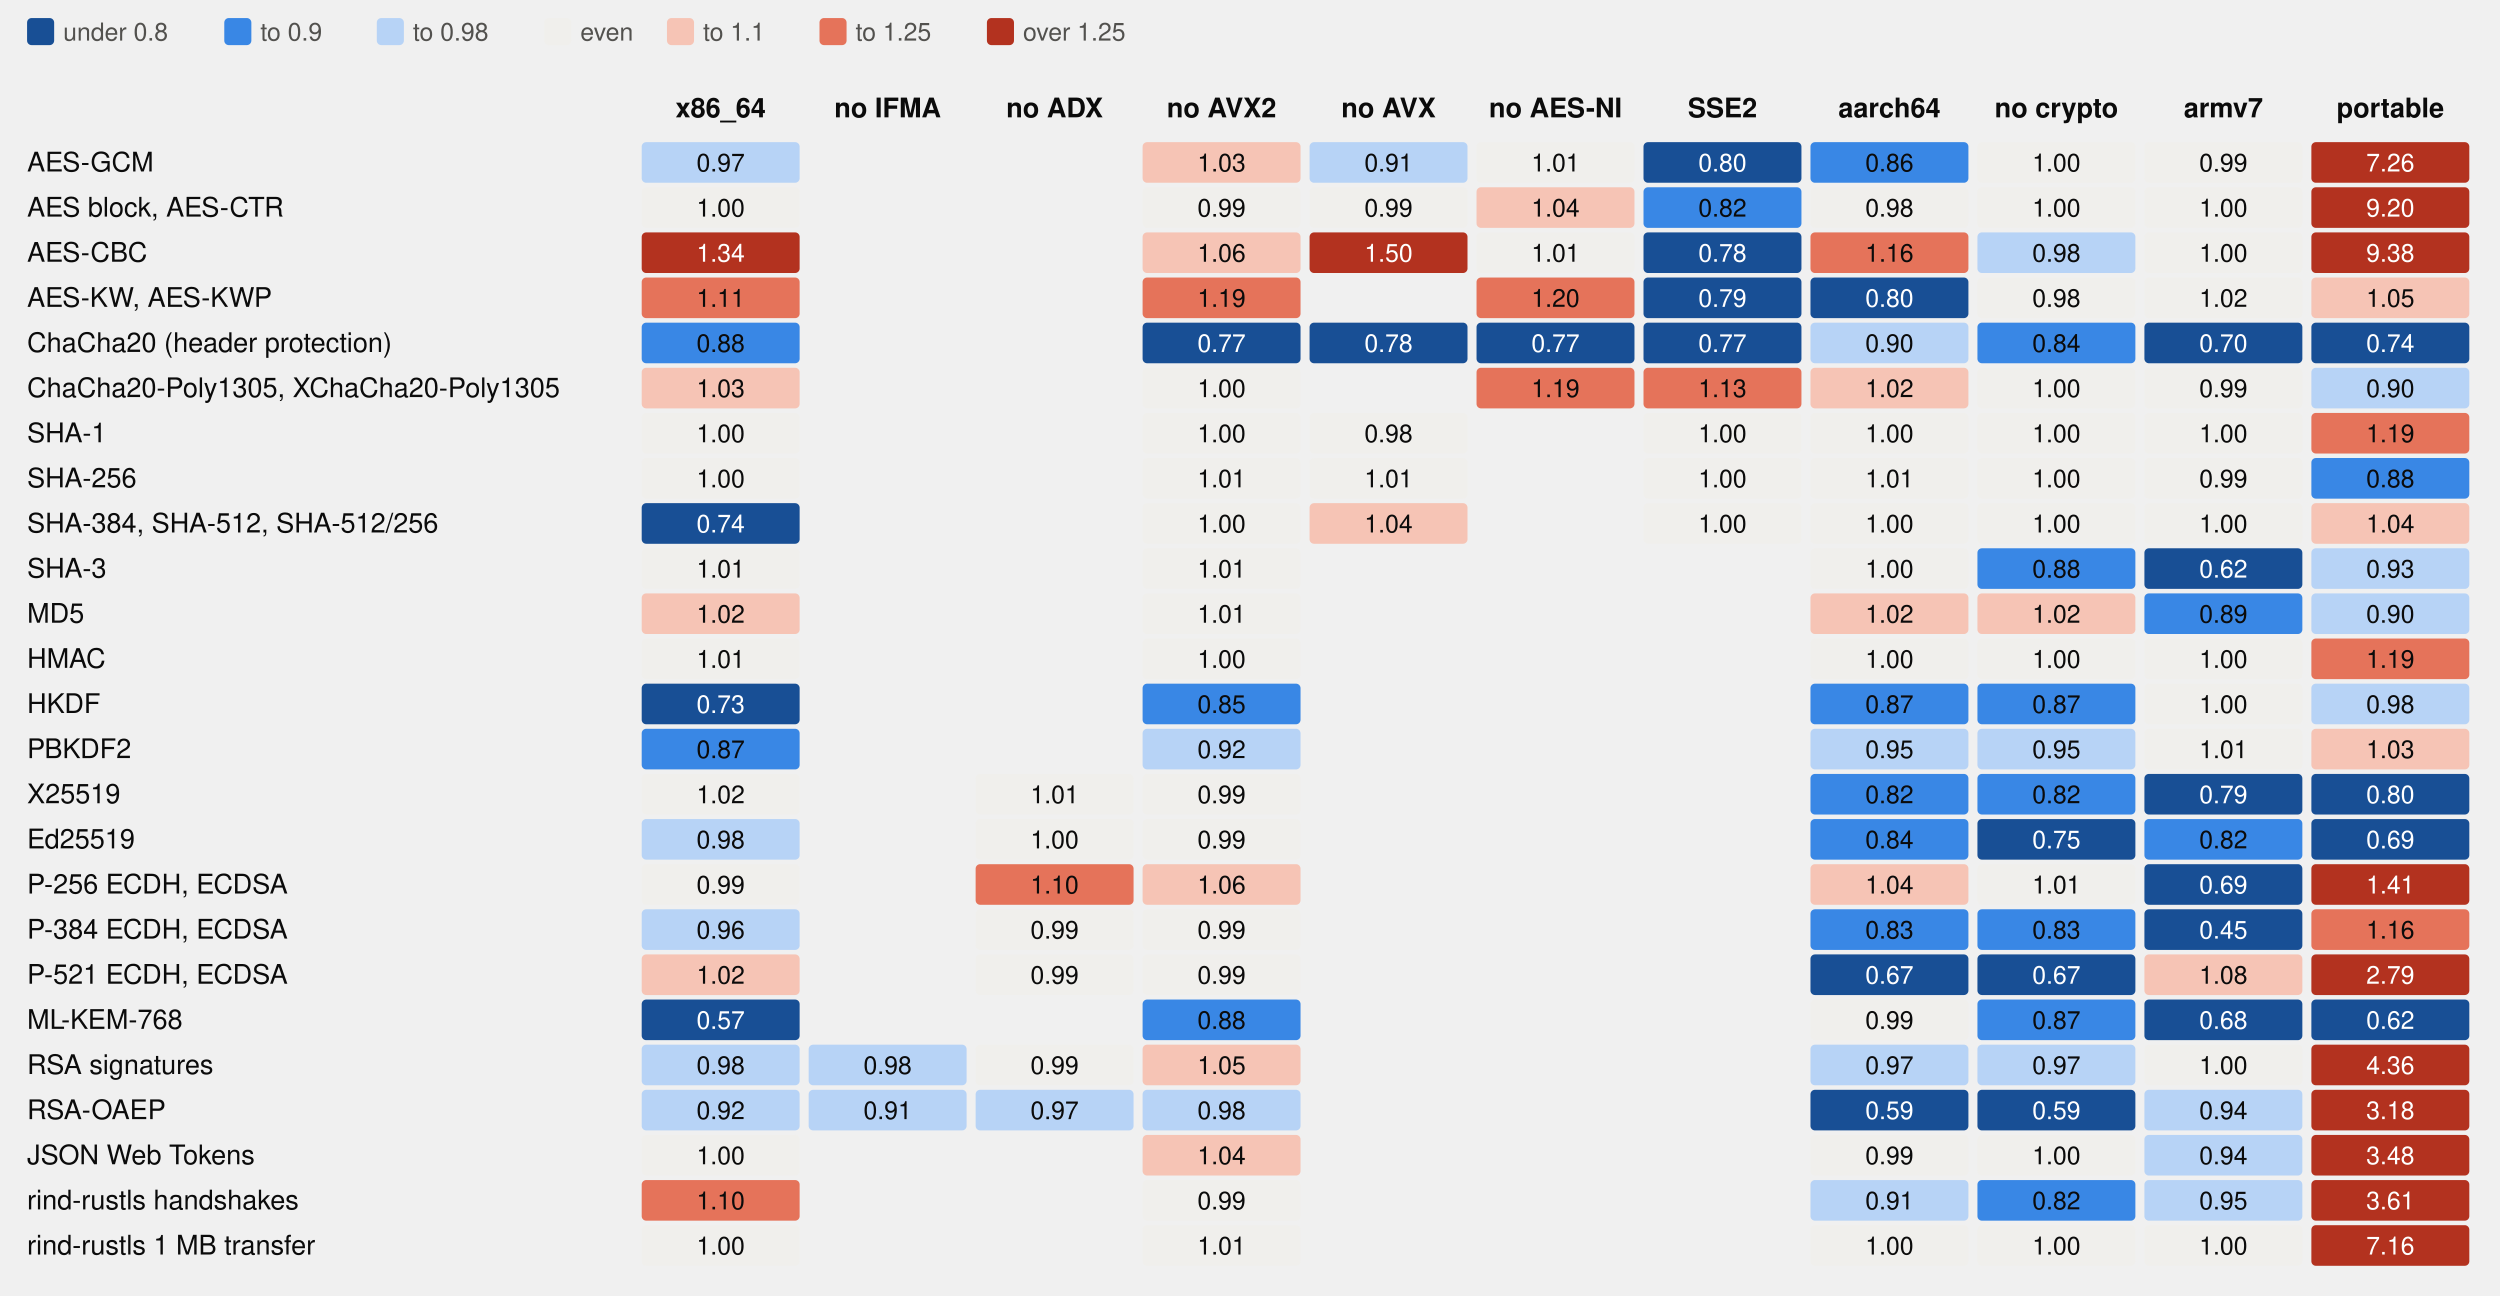
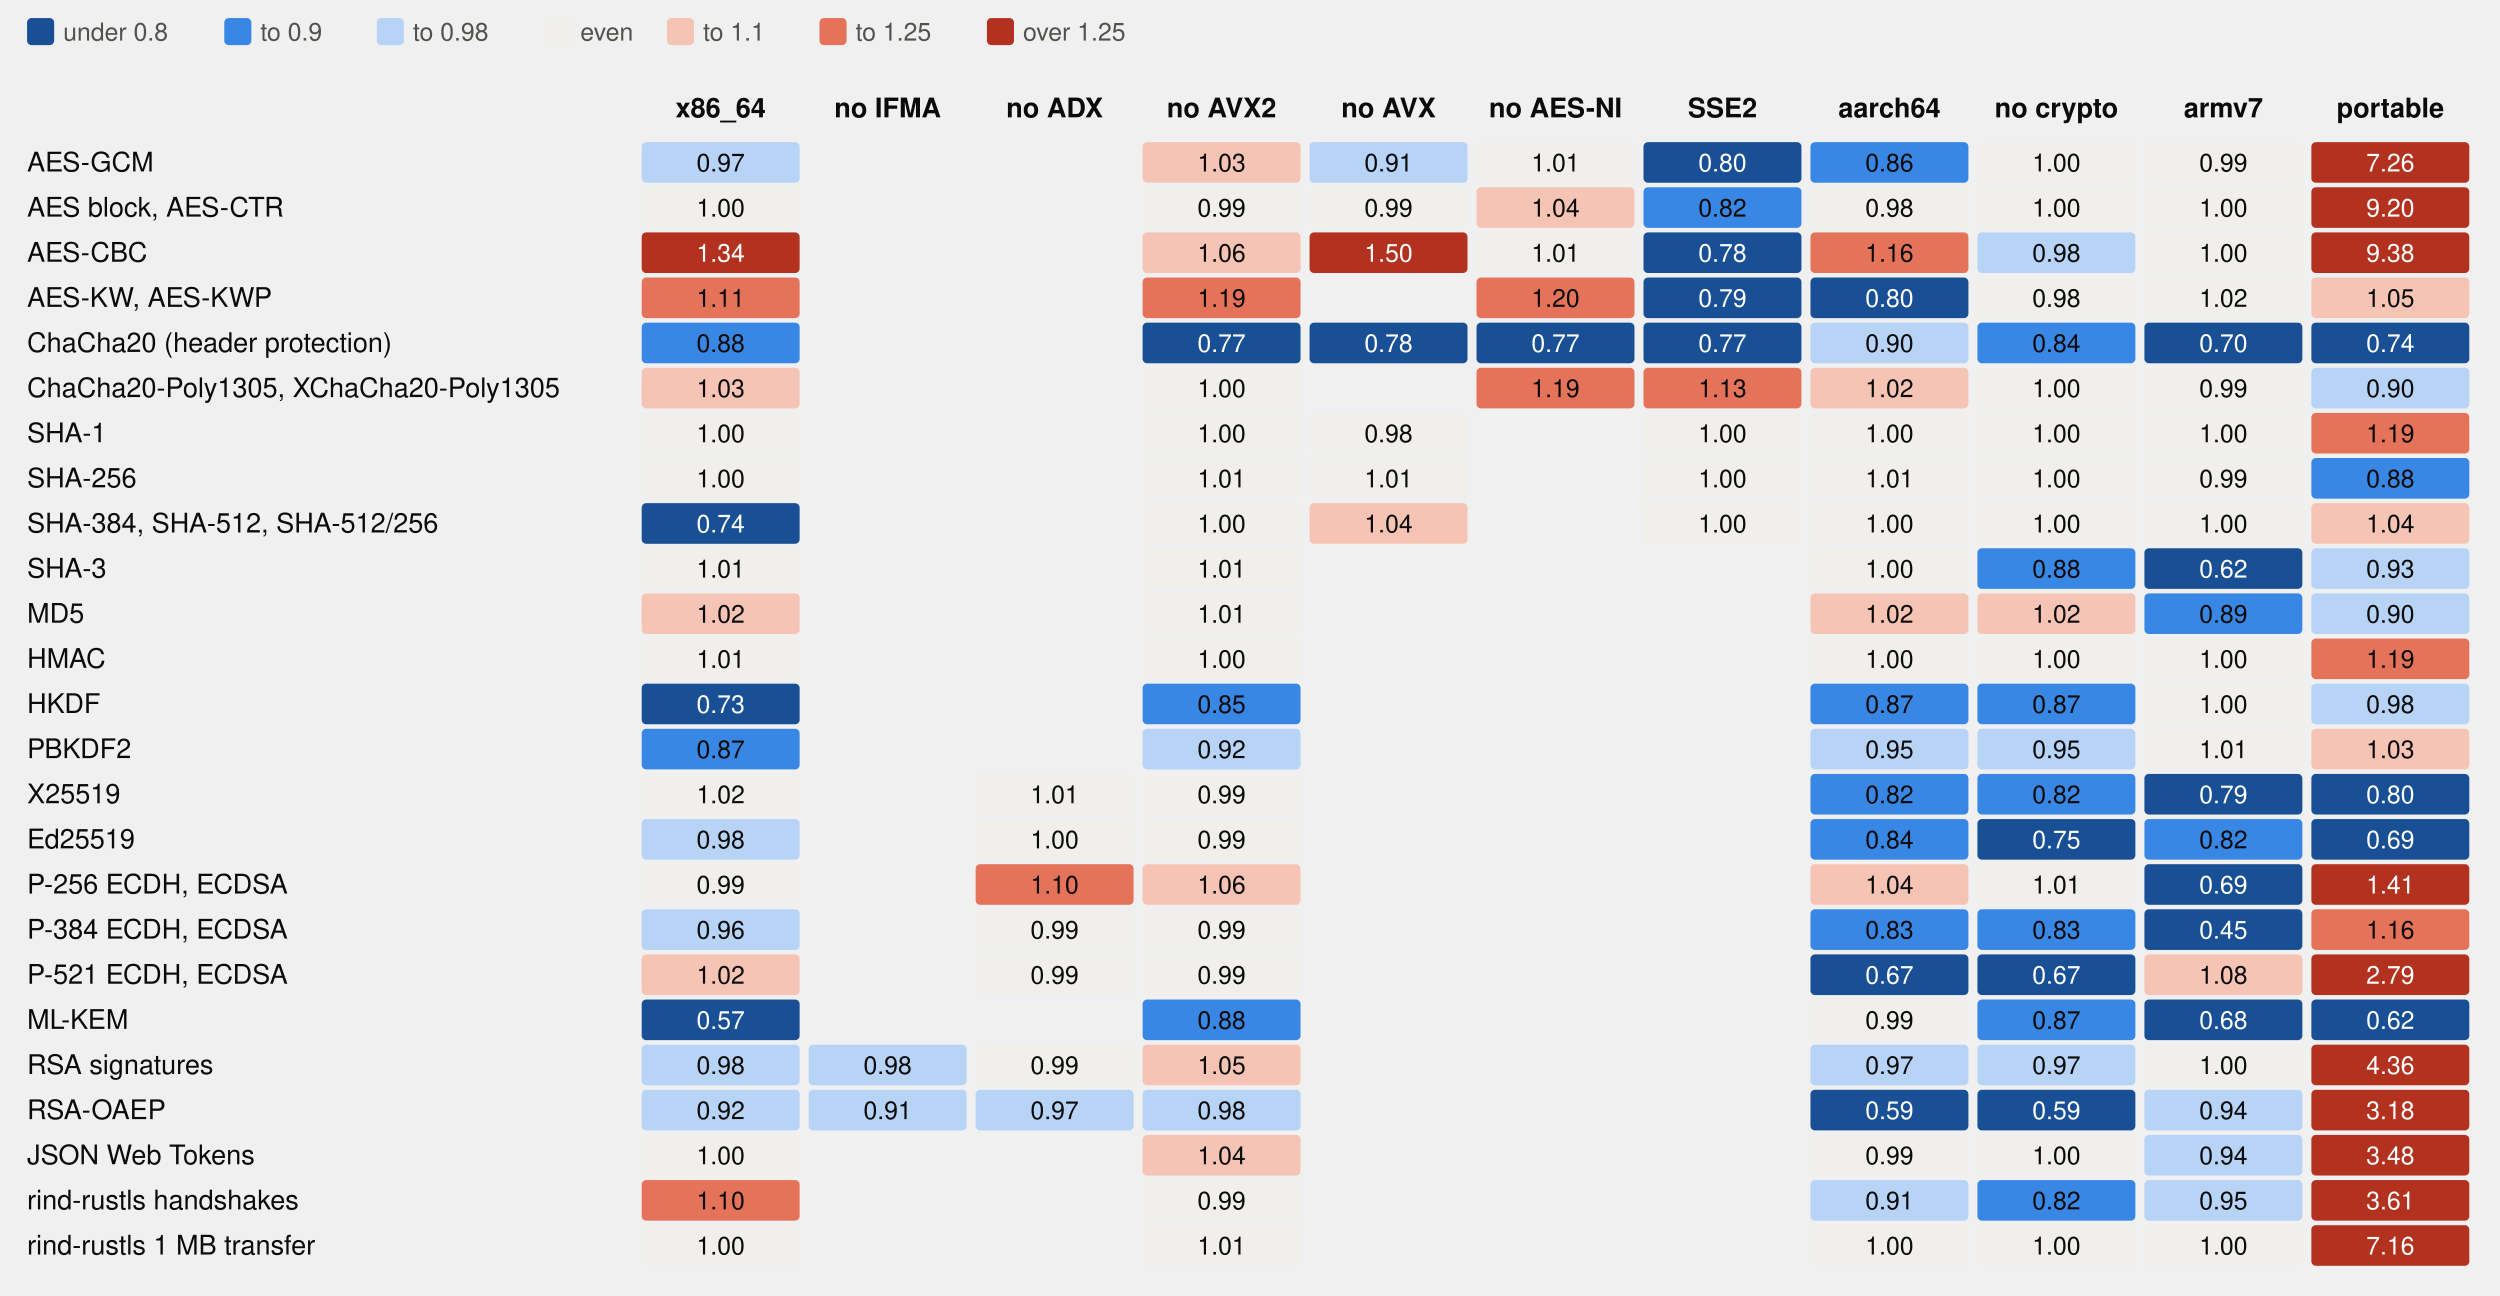
<svg xmlns="http://www.w3.org/2000/svg" width="1108" height="574" viewBox="0 0 1108 574" font-family="-apple-system, BlinkMacSystemFont, 'Segoe UI', Helvetica, Arial, sans-serif" role="img">
  <rect x="12.0" y="8.0" width="12.0" height="12.0" rx="2" fill="#184f95" />
  <text x="28.0" y="18.0" font-size="11" text-anchor="start" font-weight="normal" fill="#52514e">under 0.8</text>
  <rect x="99.4" y="8.0" width="12.0" height="12.0" rx="2" fill="#3987e5" />
  <text x="115.4" y="18.0" font-size="11" text-anchor="start" font-weight="normal" fill="#52514e">to 0.9</text>
  <rect x="167.0" y="8.0" width="12.0" height="12.0" rx="2" fill="#b7d3f6" />
  <text x="183.0" y="18.0" font-size="11" text-anchor="start" font-weight="normal" fill="#52514e">to 0.98</text>
  <rect x="241.2" y="8.0" width="12.0" height="12.0" rx="2" fill="#f0efec" />
  <text x="257.2" y="18.0" font-size="11" text-anchor="start" font-weight="normal" fill="#52514e">even</text>
  <rect x="295.6" y="8.0" width="12.0" height="12.0" rx="2" fill="#f6c4b5" />
  <text x="311.6" y="18.0" font-size="11" text-anchor="start" font-weight="normal" fill="#52514e">to 1.1</text>
  <rect x="363.2" y="8.0" width="12.0" height="12.0" rx="2" fill="#e5735a" />
  <text x="379.2" y="18.0" font-size="11" text-anchor="start" font-weight="normal" fill="#52514e">to 1.25</text>
  <rect x="437.4" y="8.0" width="12.0" height="12.0" rx="2" fill="#b3321f" />
  <text x="453.4" y="18.0" font-size="11" text-anchor="start" font-weight="normal" fill="#52514e">over 1.25</text>
  <text x="319.4" y="52.0" font-size="12" text-anchor="middle" font-weight="bold" fill="#0b0b0b">x86_64</text>
  <text x="393.4" y="52.0" font-size="12" text-anchor="middle" font-weight="bold" fill="#0b0b0b">no IFMA</text>
  <text x="467.4" y="52.0" font-size="12" text-anchor="middle" font-weight="bold" fill="#0b0b0b">no ADX</text>
  <text x="541.4" y="52.0" font-size="12" text-anchor="middle" font-weight="bold" fill="#0b0b0b">no AVX2</text>
  <text x="615.4" y="52.0" font-size="12" text-anchor="middle" font-weight="bold" fill="#0b0b0b">no AVX</text>
  <text x="689.4" y="52.0" font-size="12" text-anchor="middle" font-weight="bold" fill="#0b0b0b">no AES-NI</text>
  <text x="763.4" y="52.0" font-size="12" text-anchor="middle" font-weight="bold" fill="#0b0b0b">SSE2</text>
  <text x="837.4" y="52.0" font-size="12" text-anchor="middle" font-weight="bold" fill="#0b0b0b">aarch64</text>
  <text x="911.4" y="52.0" font-size="12" text-anchor="middle" font-weight="bold" fill="#0b0b0b">no crypto</text>
  <text x="985.4" y="52.0" font-size="12" text-anchor="middle" font-weight="bold" fill="#0b0b0b">armv7</text>
  <text x="1059.4" y="52.0" font-size="12" text-anchor="middle" font-weight="bold" fill="#0b0b0b">portable</text>
  <text x="12.0" y="76.0" font-size="12" text-anchor="start" font-weight="normal" fill="#0b0b0b">AES-GCM</text>
  <rect x="284.4" y="63.0" width="70.0" height="18.0" rx="2" fill="#b7d3f6" />
  <text x="319.4" y="76.0" font-size="11" text-anchor="middle" font-weight="normal" fill="#0b0b0b">0.97</text>
  <rect x="506.4" y="63.0" width="70.0" height="18.0" rx="2" fill="#f6c4b5" />
  <text x="541.4" y="76.0" font-size="11" text-anchor="middle" font-weight="normal" fill="#0b0b0b">1.03</text>
  <rect x="580.4" y="63.0" width="70.0" height="18.0" rx="2" fill="#b7d3f6" />
  <text x="615.4" y="76.0" font-size="11" text-anchor="middle" font-weight="normal" fill="#0b0b0b">0.91</text>
  <rect x="654.4" y="63.0" width="70.0" height="18.0" rx="2" fill="#f0efec" />
  <text x="689.4" y="76.0" font-size="11" text-anchor="middle" font-weight="normal" fill="#0b0b0b">1.01</text>
  <rect x="728.4" y="63.0" width="70.0" height="18.0" rx="2" fill="#184f95" />
  <text x="763.4" y="76.0" font-size="11" text-anchor="middle" font-weight="normal" fill="#ffffff">0.80</text>
  <rect x="802.4" y="63.0" width="70.0" height="18.0" rx="2" fill="#3987e5" />
  <text x="837.4" y="76.0" font-size="11" text-anchor="middle" font-weight="normal" fill="#0b0b0b">0.86</text>
  <rect x="876.4" y="63.0" width="70.0" height="18.0" rx="2" fill="#f0efec" />
  <text x="911.4" y="76.0" font-size="11" text-anchor="middle" font-weight="normal" fill="#0b0b0b">1.00</text>
  <rect x="950.4" y="63.0" width="70.0" height="18.0" rx="2" fill="#f0efec" />
  <text x="985.4" y="76.0" font-size="11" text-anchor="middle" font-weight="normal" fill="#0b0b0b">0.99</text>
  <rect x="1024.4" y="63.0" width="70.0" height="18.0" rx="2" fill="#b3321f" />
  <text x="1059.4" y="76.0" font-size="11" text-anchor="middle" font-weight="normal" fill="#ffffff">7.26</text>
  <text x="12.0" y="96.0" font-size="12" text-anchor="start" font-weight="normal" fill="#0b0b0b">AES block, AES-CTR</text>
  <rect x="284.4" y="83.0" width="70.0" height="18.0" rx="2" fill="#f0efec" />
  <text x="319.4" y="96.0" font-size="11" text-anchor="middle" font-weight="normal" fill="#0b0b0b">1.00</text>
  <rect x="506.4" y="83.0" width="70.0" height="18.0" rx="2" fill="#f0efec" />
  <text x="541.4" y="96.0" font-size="11" text-anchor="middle" font-weight="normal" fill="#0b0b0b">0.99</text>
  <rect x="580.4" y="83.0" width="70.0" height="18.0" rx="2" fill="#f0efec" />
  <text x="615.4" y="96.0" font-size="11" text-anchor="middle" font-weight="normal" fill="#0b0b0b">0.99</text>
  <rect x="654.4" y="83.0" width="70.0" height="18.0" rx="2" fill="#f6c4b5" />
  <text x="689.4" y="96.0" font-size="11" text-anchor="middle" font-weight="normal" fill="#0b0b0b">1.04</text>
  <rect x="728.4" y="83.0" width="70.0" height="18.0" rx="2" fill="#3987e5" />
  <text x="763.4" y="96.0" font-size="11" text-anchor="middle" font-weight="normal" fill="#0b0b0b">0.82</text>
  <rect x="802.4" y="83.0" width="70.0" height="18.0" rx="2" fill="#f0efec" />
  <text x="837.4" y="96.0" font-size="11" text-anchor="middle" font-weight="normal" fill="#0b0b0b">0.98</text>
  <rect x="876.4" y="83.0" width="70.0" height="18.0" rx="2" fill="#f0efec" />
  <text x="911.4" y="96.0" font-size="11" text-anchor="middle" font-weight="normal" fill="#0b0b0b">1.00</text>
  <rect x="950.4" y="83.0" width="70.0" height="18.0" rx="2" fill="#f0efec" />
  <text x="985.4" y="96.0" font-size="11" text-anchor="middle" font-weight="normal" fill="#0b0b0b">1.00</text>
  <rect x="1024.4" y="83.0" width="70.0" height="18.0" rx="2" fill="#b3321f" />
  <text x="1059.4" y="96.0" font-size="11" text-anchor="middle" font-weight="normal" fill="#ffffff">9.20</text>
  <text x="12.0" y="116.0" font-size="12" text-anchor="start" font-weight="normal" fill="#0b0b0b">AES-CBC</text>
  <rect x="284.4" y="103.0" width="70.0" height="18.0" rx="2" fill="#b3321f" />
  <text x="319.4" y="116.0" font-size="11" text-anchor="middle" font-weight="normal" fill="#ffffff">1.34</text>
  <rect x="506.4" y="103.0" width="70.0" height="18.0" rx="2" fill="#f6c4b5" />
  <text x="541.4" y="116.0" font-size="11" text-anchor="middle" font-weight="normal" fill="#0b0b0b">1.06</text>
  <rect x="580.4" y="103.0" width="70.0" height="18.0" rx="2" fill="#b3321f" />
  <text x="615.4" y="116.0" font-size="11" text-anchor="middle" font-weight="normal" fill="#ffffff">1.50</text>
  <rect x="654.4" y="103.0" width="70.0" height="18.0" rx="2" fill="#f0efec" />
  <text x="689.4" y="116.0" font-size="11" text-anchor="middle" font-weight="normal" fill="#0b0b0b">1.01</text>
  <rect x="728.4" y="103.0" width="70.0" height="18.0" rx="2" fill="#184f95" />
  <text x="763.4" y="116.0" font-size="11" text-anchor="middle" font-weight="normal" fill="#ffffff">0.78</text>
  <rect x="802.4" y="103.0" width="70.0" height="18.0" rx="2" fill="#e5735a" />
  <text x="837.4" y="116.0" font-size="11" text-anchor="middle" font-weight="normal" fill="#0b0b0b">1.16</text>
  <rect x="876.4" y="103.0" width="70.0" height="18.0" rx="2" fill="#b7d3f6" />
  <text x="911.4" y="116.0" font-size="11" text-anchor="middle" font-weight="normal" fill="#0b0b0b">0.98</text>
  <rect x="950.4" y="103.0" width="70.0" height="18.0" rx="2" fill="#f0efec" />
  <text x="985.4" y="116.0" font-size="11" text-anchor="middle" font-weight="normal" fill="#0b0b0b">1.00</text>
  <rect x="1024.4" y="103.0" width="70.0" height="18.0" rx="2" fill="#b3321f" />
  <text x="1059.4" y="116.0" font-size="11" text-anchor="middle" font-weight="normal" fill="#ffffff">9.38</text>
  <text x="12.0" y="136.0" font-size="12" text-anchor="start" font-weight="normal" fill="#0b0b0b">AES-KW, AES-KWP</text>
  <rect x="284.4" y="123.0" width="70.0" height="18.0" rx="2" fill="#e5735a" />
  <text x="319.4" y="136.0" font-size="11" text-anchor="middle" font-weight="normal" fill="#0b0b0b">1.11</text>
  <rect x="506.4" y="123.0" width="70.0" height="18.0" rx="2" fill="#e5735a" />
  <text x="541.4" y="136.0" font-size="11" text-anchor="middle" font-weight="normal" fill="#0b0b0b">1.19</text>
  <rect x="654.4" y="123.0" width="70.0" height="18.0" rx="2" fill="#e5735a" />
  <text x="689.4" y="136.0" font-size="11" text-anchor="middle" font-weight="normal" fill="#0b0b0b">1.20</text>
  <rect x="728.4" y="123.0" width="70.0" height="18.0" rx="2" fill="#184f95" />
  <text x="763.4" y="136.0" font-size="11" text-anchor="middle" font-weight="normal" fill="#ffffff">0.79</text>
  <rect x="802.4" y="123.0" width="70.0" height="18.0" rx="2" fill="#184f95" />
  <text x="837.4" y="136.0" font-size="11" text-anchor="middle" font-weight="normal" fill="#ffffff">0.80</text>
  <rect x="876.4" y="123.0" width="70.0" height="18.0" rx="2" fill="#f0efec" />
  <text x="911.4" y="136.0" font-size="11" text-anchor="middle" font-weight="normal" fill="#0b0b0b">0.98</text>
  <rect x="950.4" y="123.0" width="70.0" height="18.0" rx="2" fill="#f0efec" />
  <text x="985.4" y="136.0" font-size="11" text-anchor="middle" font-weight="normal" fill="#0b0b0b">1.02</text>
  <rect x="1024.4" y="123.0" width="70.0" height="18.0" rx="2" fill="#f6c4b5" />
  <text x="1059.4" y="136.0" font-size="11" text-anchor="middle" font-weight="normal" fill="#0b0b0b">1.05</text>
  <text x="12.0" y="156.0" font-size="12" text-anchor="start" font-weight="normal" fill="#0b0b0b">ChaCha20 (header protection)</text>
  <rect x="284.4" y="143.0" width="70.0" height="18.0" rx="2" fill="#3987e5" />
  <text x="319.4" y="156.0" font-size="11" text-anchor="middle" font-weight="normal" fill="#0b0b0b">0.88</text>
  <rect x="506.4" y="143.0" width="70.0" height="18.0" rx="2" fill="#184f95" />
  <text x="541.4" y="156.0" font-size="11" text-anchor="middle" font-weight="normal" fill="#ffffff">0.77</text>
  <rect x="580.4" y="143.0" width="70.0" height="18.0" rx="2" fill="#184f95" />
  <text x="615.4" y="156.0" font-size="11" text-anchor="middle" font-weight="normal" fill="#ffffff">0.78</text>
  <rect x="654.4" y="143.0" width="70.0" height="18.0" rx="2" fill="#184f95" />
  <text x="689.4" y="156.0" font-size="11" text-anchor="middle" font-weight="normal" fill="#ffffff">0.77</text>
  <rect x="728.4" y="143.0" width="70.0" height="18.0" rx="2" fill="#184f95" />
  <text x="763.4" y="156.0" font-size="11" text-anchor="middle" font-weight="normal" fill="#ffffff">0.77</text>
  <rect x="802.4" y="143.0" width="70.0" height="18.0" rx="2" fill="#b7d3f6" />
  <text x="837.4" y="156.0" font-size="11" text-anchor="middle" font-weight="normal" fill="#0b0b0b">0.90</text>
  <rect x="876.4" y="143.0" width="70.0" height="18.0" rx="2" fill="#3987e5" />
  <text x="911.4" y="156.0" font-size="11" text-anchor="middle" font-weight="normal" fill="#0b0b0b">0.84</text>
  <rect x="950.4" y="143.0" width="70.0" height="18.0" rx="2" fill="#184f95" />
  <text x="985.4" y="156.0" font-size="11" text-anchor="middle" font-weight="normal" fill="#ffffff">0.70</text>
  <rect x="1024.4" y="143.0" width="70.0" height="18.0" rx="2" fill="#184f95" />
  <text x="1059.4" y="156.0" font-size="11" text-anchor="middle" font-weight="normal" fill="#ffffff">0.74</text>
  <text x="12.0" y="176.0" font-size="12" text-anchor="start" font-weight="normal" fill="#0b0b0b">ChaCha20-Poly1305, XChaCha20-Poly1305</text>
  <rect x="284.4" y="163.0" width="70.0" height="18.0" rx="2" fill="#f6c4b5" />
  <text x="319.4" y="176.0" font-size="11" text-anchor="middle" font-weight="normal" fill="#0b0b0b">1.03</text>
  <rect x="506.4" y="163.0" width="70.0" height="18.0" rx="2" fill="#f0efec" />
  <text x="541.4" y="176.0" font-size="11" text-anchor="middle" font-weight="normal" fill="#0b0b0b">1.00</text>
  <rect x="654.4" y="163.0" width="70.0" height="18.0" rx="2" fill="#e5735a" />
  <text x="689.4" y="176.0" font-size="11" text-anchor="middle" font-weight="normal" fill="#0b0b0b">1.19</text>
  <rect x="728.4" y="163.0" width="70.0" height="18.0" rx="2" fill="#e5735a" />
  <text x="763.4" y="176.0" font-size="11" text-anchor="middle" font-weight="normal" fill="#0b0b0b">1.13</text>
  <rect x="802.4" y="163.0" width="70.0" height="18.0" rx="2" fill="#f6c4b5" />
  <text x="837.4" y="176.0" font-size="11" text-anchor="middle" font-weight="normal" fill="#0b0b0b">1.02</text>
  <rect x="876.4" y="163.0" width="70.0" height="18.0" rx="2" fill="#f0efec" />
  <text x="911.4" y="176.0" font-size="11" text-anchor="middle" font-weight="normal" fill="#0b0b0b">1.00</text>
  <rect x="950.4" y="163.0" width="70.0" height="18.0" rx="2" fill="#f0efec" />
  <text x="985.4" y="176.0" font-size="11" text-anchor="middle" font-weight="normal" fill="#0b0b0b">0.99</text>
  <rect x="1024.4" y="163.0" width="70.0" height="18.0" rx="2" fill="#b7d3f6" />
  <text x="1059.4" y="176.0" font-size="11" text-anchor="middle" font-weight="normal" fill="#0b0b0b">0.90</text>
  <text x="12.0" y="196.0" font-size="12" text-anchor="start" font-weight="normal" fill="#0b0b0b">SHA-1</text>
  <rect x="284.4" y="183.0" width="70.0" height="18.0" rx="2" fill="#f0efec" />
  <text x="319.4" y="196.0" font-size="11" text-anchor="middle" font-weight="normal" fill="#0b0b0b">1.00</text>
  <rect x="506.4" y="183.0" width="70.0" height="18.0" rx="2" fill="#f0efec" />
  <text x="541.4" y="196.0" font-size="11" text-anchor="middle" font-weight="normal" fill="#0b0b0b">1.00</text>
  <rect x="580.4" y="183.0" width="70.0" height="18.0" rx="2" fill="#f0efec" />
  <text x="615.4" y="196.0" font-size="11" text-anchor="middle" font-weight="normal" fill="#0b0b0b">0.98</text>
  <rect x="728.4" y="183.0" width="70.0" height="18.0" rx="2" fill="#f0efec" />
  <text x="763.4" y="196.0" font-size="11" text-anchor="middle" font-weight="normal" fill="#0b0b0b">1.00</text>
  <rect x="802.4" y="183.0" width="70.0" height="18.0" rx="2" fill="#f0efec" />
  <text x="837.4" y="196.0" font-size="11" text-anchor="middle" font-weight="normal" fill="#0b0b0b">1.00</text>
  <rect x="876.4" y="183.0" width="70.0" height="18.0" rx="2" fill="#f0efec" />
  <text x="911.4" y="196.0" font-size="11" text-anchor="middle" font-weight="normal" fill="#0b0b0b">1.00</text>
  <rect x="950.4" y="183.0" width="70.0" height="18.0" rx="2" fill="#f0efec" />
  <text x="985.4" y="196.0" font-size="11" text-anchor="middle" font-weight="normal" fill="#0b0b0b">1.00</text>
  <rect x="1024.4" y="183.0" width="70.0" height="18.0" rx="2" fill="#e5735a" />
  <text x="1059.4" y="196.0" font-size="11" text-anchor="middle" font-weight="normal" fill="#0b0b0b">1.19</text>
  <text x="12.0" y="216.0" font-size="12" text-anchor="start" font-weight="normal" fill="#0b0b0b">SHA-256</text>
  <rect x="284.4" y="203.0" width="70.0" height="18.0" rx="2" fill="#f0efec" />
  <text x="319.4" y="216.0" font-size="11" text-anchor="middle" font-weight="normal" fill="#0b0b0b">1.00</text>
  <rect x="506.4" y="203.0" width="70.0" height="18.0" rx="2" fill="#f0efec" />
  <text x="541.4" y="216.0" font-size="11" text-anchor="middle" font-weight="normal" fill="#0b0b0b">1.01</text>
  <rect x="580.4" y="203.0" width="70.0" height="18.0" rx="2" fill="#f0efec" />
  <text x="615.4" y="216.0" font-size="11" text-anchor="middle" font-weight="normal" fill="#0b0b0b">1.01</text>
  <rect x="728.4" y="203.0" width="70.0" height="18.0" rx="2" fill="#f0efec" />
  <text x="763.4" y="216.0" font-size="11" text-anchor="middle" font-weight="normal" fill="#0b0b0b">1.00</text>
  <rect x="802.4" y="203.0" width="70.0" height="18.0" rx="2" fill="#f0efec" />
  <text x="837.4" y="216.0" font-size="11" text-anchor="middle" font-weight="normal" fill="#0b0b0b">1.01</text>
  <rect x="876.4" y="203.0" width="70.0" height="18.0" rx="2" fill="#f0efec" />
  <text x="911.4" y="216.0" font-size="11" text-anchor="middle" font-weight="normal" fill="#0b0b0b">1.00</text>
  <rect x="950.4" y="203.0" width="70.0" height="18.0" rx="2" fill="#f0efec" />
  <text x="985.4" y="216.0" font-size="11" text-anchor="middle" font-weight="normal" fill="#0b0b0b">0.99</text>
  <rect x="1024.4" y="203.0" width="70.0" height="18.0" rx="2" fill="#3987e5" />
  <text x="1059.4" y="216.0" font-size="11" text-anchor="middle" font-weight="normal" fill="#0b0b0b">0.88</text>
  <text x="12.0" y="236.0" font-size="12" text-anchor="start" font-weight="normal" fill="#0b0b0b">SHA-384, SHA-512, SHA-512/256</text>
  <rect x="284.4" y="223.0" width="70.0" height="18.0" rx="2" fill="#184f95" />
  <text x="319.4" y="236.0" font-size="11" text-anchor="middle" font-weight="normal" fill="#ffffff">0.74</text>
  <rect x="506.4" y="223.0" width="70.0" height="18.0" rx="2" fill="#f0efec" />
  <text x="541.4" y="236.0" font-size="11" text-anchor="middle" font-weight="normal" fill="#0b0b0b">1.00</text>
  <rect x="580.4" y="223.0" width="70.0" height="18.0" rx="2" fill="#f6c4b5" />
  <text x="615.4" y="236.0" font-size="11" text-anchor="middle" font-weight="normal" fill="#0b0b0b">1.04</text>
  <rect x="728.4" y="223.0" width="70.0" height="18.0" rx="2" fill="#f0efec" />
  <text x="763.4" y="236.0" font-size="11" text-anchor="middle" font-weight="normal" fill="#0b0b0b">1.00</text>
  <rect x="802.4" y="223.0" width="70.0" height="18.0" rx="2" fill="#f0efec" />
  <text x="837.4" y="236.0" font-size="11" text-anchor="middle" font-weight="normal" fill="#0b0b0b">1.00</text>
  <rect x="876.4" y="223.0" width="70.0" height="18.0" rx="2" fill="#f0efec" />
  <text x="911.4" y="236.0" font-size="11" text-anchor="middle" font-weight="normal" fill="#0b0b0b">1.00</text>
  <rect x="950.4" y="223.0" width="70.0" height="18.0" rx="2" fill="#f0efec" />
  <text x="985.4" y="236.0" font-size="11" text-anchor="middle" font-weight="normal" fill="#0b0b0b">1.00</text>
  <rect x="1024.4" y="223.0" width="70.0" height="18.0" rx="2" fill="#f6c4b5" />
  <text x="1059.4" y="236.0" font-size="11" text-anchor="middle" font-weight="normal" fill="#0b0b0b">1.04</text>
  <text x="12.0" y="256.0" font-size="12" text-anchor="start" font-weight="normal" fill="#0b0b0b">SHA-3</text>
  <rect x="284.4" y="243.0" width="70.0" height="18.0" rx="2" fill="#f0efec" />
  <text x="319.4" y="256.0" font-size="11" text-anchor="middle" font-weight="normal" fill="#0b0b0b">1.01</text>
  <rect x="506.4" y="243.0" width="70.0" height="18.0" rx="2" fill="#f0efec" />
  <text x="541.4" y="256.0" font-size="11" text-anchor="middle" font-weight="normal" fill="#0b0b0b">1.01</text>
  <rect x="802.4" y="243.0" width="70.0" height="18.0" rx="2" fill="#f0efec" />
  <text x="837.4" y="256.0" font-size="11" text-anchor="middle" font-weight="normal" fill="#0b0b0b">1.00</text>
  <rect x="876.4" y="243.0" width="70.0" height="18.0" rx="2" fill="#3987e5" />
  <text x="911.4" y="256.0" font-size="11" text-anchor="middle" font-weight="normal" fill="#0b0b0b">0.88</text>
  <rect x="950.4" y="243.0" width="70.0" height="18.0" rx="2" fill="#184f95" />
  <text x="985.4" y="256.0" font-size="11" text-anchor="middle" font-weight="normal" fill="#ffffff">0.62</text>
  <rect x="1024.4" y="243.0" width="70.0" height="18.0" rx="2" fill="#b7d3f6" />
  <text x="1059.4" y="256.0" font-size="11" text-anchor="middle" font-weight="normal" fill="#0b0b0b">0.93</text>
  <text x="12.0" y="276.0" font-size="12" text-anchor="start" font-weight="normal" fill="#0b0b0b">MD5</text>
  <rect x="284.4" y="263.0" width="70.0" height="18.0" rx="2" fill="#f6c4b5" />
  <text x="319.4" y="276.0" font-size="11" text-anchor="middle" font-weight="normal" fill="#0b0b0b">1.02</text>
  <rect x="506.4" y="263.0" width="70.0" height="18.0" rx="2" fill="#f0efec" />
  <text x="541.4" y="276.0" font-size="11" text-anchor="middle" font-weight="normal" fill="#0b0b0b">1.01</text>
  <rect x="802.4" y="263.0" width="70.0" height="18.0" rx="2" fill="#f6c4b5" />
  <text x="837.4" y="276.0" font-size="11" text-anchor="middle" font-weight="normal" fill="#0b0b0b">1.02</text>
  <rect x="876.4" y="263.0" width="70.0" height="18.0" rx="2" fill="#f6c4b5" />
  <text x="911.4" y="276.0" font-size="11" text-anchor="middle" font-weight="normal" fill="#0b0b0b">1.02</text>
  <rect x="950.4" y="263.0" width="70.0" height="18.0" rx="2" fill="#3987e5" />
  <text x="985.4" y="276.0" font-size="11" text-anchor="middle" font-weight="normal" fill="#0b0b0b">0.89</text>
  <rect x="1024.4" y="263.0" width="70.0" height="18.0" rx="2" fill="#b7d3f6" />
  <text x="1059.4" y="276.0" font-size="11" text-anchor="middle" font-weight="normal" fill="#0b0b0b">0.90</text>
  <text x="12.0" y="296.0" font-size="12" text-anchor="start" font-weight="normal" fill="#0b0b0b">HMAC</text>
  <rect x="284.4" y="283.0" width="70.0" height="18.0" rx="2" fill="#f0efec" />
  <text x="319.4" y="296.0" font-size="11" text-anchor="middle" font-weight="normal" fill="#0b0b0b">1.01</text>
  <rect x="506.4" y="283.0" width="70.0" height="18.0" rx="2" fill="#f0efec" />
  <text x="541.4" y="296.0" font-size="11" text-anchor="middle" font-weight="normal" fill="#0b0b0b">1.00</text>
  <rect x="802.4" y="283.0" width="70.0" height="18.0" rx="2" fill="#f0efec" />
  <text x="837.4" y="296.0" font-size="11" text-anchor="middle" font-weight="normal" fill="#0b0b0b">1.00</text>
  <rect x="876.4" y="283.0" width="70.0" height="18.0" rx="2" fill="#f0efec" />
  <text x="911.4" y="296.0" font-size="11" text-anchor="middle" font-weight="normal" fill="#0b0b0b">1.00</text>
  <rect x="950.4" y="283.0" width="70.0" height="18.0" rx="2" fill="#f0efec" />
  <text x="985.4" y="296.0" font-size="11" text-anchor="middle" font-weight="normal" fill="#0b0b0b">1.00</text>
  <rect x="1024.4" y="283.0" width="70.0" height="18.0" rx="2" fill="#e5735a" />
  <text x="1059.4" y="296.0" font-size="11" text-anchor="middle" font-weight="normal" fill="#0b0b0b">1.19</text>
  <text x="12.0" y="316.0" font-size="12" text-anchor="start" font-weight="normal" fill="#0b0b0b">HKDF</text>
  <rect x="284.4" y="303.0" width="70.0" height="18.0" rx="2" fill="#184f95" />
  <text x="319.4" y="316.0" font-size="11" text-anchor="middle" font-weight="normal" fill="#ffffff">0.73</text>
  <rect x="506.4" y="303.0" width="70.0" height="18.0" rx="2" fill="#3987e5" />
  <text x="541.4" y="316.0" font-size="11" text-anchor="middle" font-weight="normal" fill="#0b0b0b">0.85</text>
  <rect x="802.4" y="303.0" width="70.0" height="18.0" rx="2" fill="#3987e5" />
  <text x="837.4" y="316.0" font-size="11" text-anchor="middle" font-weight="normal" fill="#0b0b0b">0.87</text>
  <rect x="876.4" y="303.0" width="70.0" height="18.0" rx="2" fill="#3987e5" />
  <text x="911.4" y="316.0" font-size="11" text-anchor="middle" font-weight="normal" fill="#0b0b0b">0.87</text>
  <rect x="950.4" y="303.0" width="70.0" height="18.0" rx="2" fill="#f0efec" />
  <text x="985.4" y="316.0" font-size="11" text-anchor="middle" font-weight="normal" fill="#0b0b0b">1.00</text>
  <rect x="1024.4" y="303.0" width="70.0" height="18.0" rx="2" fill="#b7d3f6" />
  <text x="1059.4" y="316.0" font-size="11" text-anchor="middle" font-weight="normal" fill="#0b0b0b">0.98</text>
  <text x="12.0" y="336.0" font-size="12" text-anchor="start" font-weight="normal" fill="#0b0b0b">PBKDF2</text>
  <rect x="284.4" y="323.0" width="70.0" height="18.0" rx="2" fill="#3987e5" />
  <text x="319.4" y="336.0" font-size="11" text-anchor="middle" font-weight="normal" fill="#0b0b0b">0.87</text>
  <rect x="506.4" y="323.0" width="70.0" height="18.0" rx="2" fill="#b7d3f6" />
  <text x="541.4" y="336.0" font-size="11" text-anchor="middle" font-weight="normal" fill="#0b0b0b">0.92</text>
  <rect x="802.4" y="323.0" width="70.0" height="18.0" rx="2" fill="#b7d3f6" />
  <text x="837.4" y="336.0" font-size="11" text-anchor="middle" font-weight="normal" fill="#0b0b0b">0.95</text>
  <rect x="876.4" y="323.0" width="70.0" height="18.0" rx="2" fill="#b7d3f6" />
  <text x="911.4" y="336.0" font-size="11" text-anchor="middle" font-weight="normal" fill="#0b0b0b">0.95</text>
  <rect x="950.4" y="323.0" width="70.0" height="18.0" rx="2" fill="#f0efec" />
  <text x="985.4" y="336.0" font-size="11" text-anchor="middle" font-weight="normal" fill="#0b0b0b">1.01</text>
  <rect x="1024.4" y="323.0" width="70.0" height="18.0" rx="2" fill="#f6c4b5" />
  <text x="1059.4" y="336.0" font-size="11" text-anchor="middle" font-weight="normal" fill="#0b0b0b">1.03</text>
  <text x="12.0" y="356.0" font-size="12" text-anchor="start" font-weight="normal" fill="#0b0b0b">X25519</text>
  <rect x="284.4" y="343.0" width="70.0" height="18.0" rx="2" fill="#f0efec" />
  <text x="319.4" y="356.0" font-size="11" text-anchor="middle" font-weight="normal" fill="#0b0b0b">1.02</text>
  <rect x="432.4" y="343.0" width="70.0" height="18.0" rx="2" fill="#f0efec" />
  <text x="467.4" y="356.0" font-size="11" text-anchor="middle" font-weight="normal" fill="#0b0b0b">1.01</text>
  <rect x="506.4" y="343.0" width="70.0" height="18.0" rx="2" fill="#f0efec" />
  <text x="541.4" y="356.0" font-size="11" text-anchor="middle" font-weight="normal" fill="#0b0b0b">0.99</text>
  <rect x="802.4" y="343.0" width="70.0" height="18.0" rx="2" fill="#3987e5" />
  <text x="837.4" y="356.0" font-size="11" text-anchor="middle" font-weight="normal" fill="#0b0b0b">0.82</text>
  <rect x="876.4" y="343.0" width="70.0" height="18.0" rx="2" fill="#3987e5" />
  <text x="911.4" y="356.0" font-size="11" text-anchor="middle" font-weight="normal" fill="#0b0b0b">0.82</text>
  <rect x="950.4" y="343.0" width="70.0" height="18.0" rx="2" fill="#184f95" />
  <text x="985.4" y="356.0" font-size="11" text-anchor="middle" font-weight="normal" fill="#ffffff">0.79</text>
  <rect x="1024.4" y="343.0" width="70.0" height="18.0" rx="2" fill="#184f95" />
  <text x="1059.4" y="356.0" font-size="11" text-anchor="middle" font-weight="normal" fill="#ffffff">0.80</text>
  <text x="12.0" y="376.0" font-size="12" text-anchor="start" font-weight="normal" fill="#0b0b0b">Ed25519</text>
  <rect x="284.4" y="363.0" width="70.0" height="18.0" rx="2" fill="#b7d3f6" />
  <text x="319.4" y="376.0" font-size="11" text-anchor="middle" font-weight="normal" fill="#0b0b0b">0.98</text>
  <rect x="432.4" y="363.0" width="70.0" height="18.0" rx="2" fill="#f0efec" />
  <text x="467.4" y="376.0" font-size="11" text-anchor="middle" font-weight="normal" fill="#0b0b0b">1.00</text>
  <rect x="506.4" y="363.0" width="70.0" height="18.0" rx="2" fill="#f0efec" />
  <text x="541.4" y="376.0" font-size="11" text-anchor="middle" font-weight="normal" fill="#0b0b0b">0.99</text>
  <rect x="802.4" y="363.0" width="70.0" height="18.0" rx="2" fill="#3987e5" />
  <text x="837.4" y="376.0" font-size="11" text-anchor="middle" font-weight="normal" fill="#0b0b0b">0.84</text>
  <rect x="876.4" y="363.0" width="70.0" height="18.0" rx="2" fill="#184f95" />
  <text x="911.4" y="376.0" font-size="11" text-anchor="middle" font-weight="normal" fill="#ffffff">0.75</text>
  <rect x="950.4" y="363.0" width="70.0" height="18.0" rx="2" fill="#3987e5" />
  <text x="985.4" y="376.0" font-size="11" text-anchor="middle" font-weight="normal" fill="#0b0b0b">0.82</text>
  <rect x="1024.4" y="363.0" width="70.0" height="18.0" rx="2" fill="#184f95" />
  <text x="1059.4" y="376.0" font-size="11" text-anchor="middle" font-weight="normal" fill="#ffffff">0.69</text>
  <text x="12.0" y="396.0" font-size="12" text-anchor="start" font-weight="normal" fill="#0b0b0b">P-256 ECDH, ECDSA</text>
  <rect x="284.4" y="383.0" width="70.0" height="18.0" rx="2" fill="#f0efec" />
  <text x="319.4" y="396.0" font-size="11" text-anchor="middle" font-weight="normal" fill="#0b0b0b">0.99</text>
  <rect x="432.4" y="383.0" width="70.0" height="18.0" rx="2" fill="#e5735a" />
  <text x="467.4" y="396.0" font-size="11" text-anchor="middle" font-weight="normal" fill="#0b0b0b">1.10</text>
  <rect x="506.4" y="383.0" width="70.0" height="18.0" rx="2" fill="#f6c4b5" />
  <text x="541.4" y="396.0" font-size="11" text-anchor="middle" font-weight="normal" fill="#0b0b0b">1.06</text>
  <rect x="802.4" y="383.0" width="70.0" height="18.0" rx="2" fill="#f6c4b5" />
  <text x="837.4" y="396.0" font-size="11" text-anchor="middle" font-weight="normal" fill="#0b0b0b">1.04</text>
  <rect x="876.4" y="383.0" width="70.0" height="18.0" rx="2" fill="#f0efec" />
  <text x="911.4" y="396.0" font-size="11" text-anchor="middle" font-weight="normal" fill="#0b0b0b">1.01</text>
  <rect x="950.4" y="383.0" width="70.0" height="18.0" rx="2" fill="#184f95" />
  <text x="985.4" y="396.0" font-size="11" text-anchor="middle" font-weight="normal" fill="#ffffff">0.69</text>
  <rect x="1024.4" y="383.0" width="70.0" height="18.0" rx="2" fill="#b3321f" />
  <text x="1059.4" y="396.0" font-size="11" text-anchor="middle" font-weight="normal" fill="#ffffff">1.41</text>
  <text x="12.0" y="416.0" font-size="12" text-anchor="start" font-weight="normal" fill="#0b0b0b">P-384 ECDH, ECDSA</text>
  <rect x="284.4" y="403.0" width="70.0" height="18.0" rx="2" fill="#b7d3f6" />
  <text x="319.4" y="416.0" font-size="11" text-anchor="middle" font-weight="normal" fill="#0b0b0b">0.96</text>
  <rect x="432.4" y="403.0" width="70.0" height="18.0" rx="2" fill="#f0efec" />
  <text x="467.4" y="416.0" font-size="11" text-anchor="middle" font-weight="normal" fill="#0b0b0b">0.99</text>
  <rect x="506.4" y="403.0" width="70.0" height="18.0" rx="2" fill="#f0efec" />
  <text x="541.4" y="416.0" font-size="11" text-anchor="middle" font-weight="normal" fill="#0b0b0b">0.99</text>
  <rect x="802.4" y="403.0" width="70.0" height="18.0" rx="2" fill="#3987e5" />
  <text x="837.4" y="416.0" font-size="11" text-anchor="middle" font-weight="normal" fill="#0b0b0b">0.83</text>
  <rect x="876.4" y="403.0" width="70.0" height="18.0" rx="2" fill="#3987e5" />
  <text x="911.4" y="416.0" font-size="11" text-anchor="middle" font-weight="normal" fill="#0b0b0b">0.83</text>
  <rect x="950.4" y="403.0" width="70.0" height="18.0" rx="2" fill="#184f95" />
  <text x="985.4" y="416.0" font-size="11" text-anchor="middle" font-weight="normal" fill="#ffffff">0.45</text>
  <rect x="1024.4" y="403.0" width="70.0" height="18.0" rx="2" fill="#e5735a" />
  <text x="1059.4" y="416.0" font-size="11" text-anchor="middle" font-weight="normal" fill="#0b0b0b">1.16</text>
  <text x="12.0" y="436.0" font-size="12" text-anchor="start" font-weight="normal" fill="#0b0b0b">P-521 ECDH, ECDSA</text>
  <rect x="284.4" y="423.0" width="70.0" height="18.0" rx="2" fill="#f6c4b5" />
  <text x="319.4" y="436.0" font-size="11" text-anchor="middle" font-weight="normal" fill="#0b0b0b">1.02</text>
  <rect x="432.4" y="423.0" width="70.0" height="18.0" rx="2" fill="#f0efec" />
  <text x="467.4" y="436.0" font-size="11" text-anchor="middle" font-weight="normal" fill="#0b0b0b">0.99</text>
  <rect x="506.4" y="423.0" width="70.0" height="18.0" rx="2" fill="#f0efec" />
  <text x="541.4" y="436.0" font-size="11" text-anchor="middle" font-weight="normal" fill="#0b0b0b">0.99</text>
  <rect x="802.4" y="423.0" width="70.0" height="18.0" rx="2" fill="#184f95" />
  <text x="837.4" y="436.0" font-size="11" text-anchor="middle" font-weight="normal" fill="#ffffff">0.67</text>
  <rect x="876.4" y="423.0" width="70.0" height="18.0" rx="2" fill="#184f95" />
  <text x="911.4" y="436.0" font-size="11" text-anchor="middle" font-weight="normal" fill="#ffffff">0.67</text>
  <rect x="950.4" y="423.0" width="70.0" height="18.0" rx="2" fill="#f6c4b5" />
  <text x="985.4" y="436.0" font-size="11" text-anchor="middle" font-weight="normal" fill="#0b0b0b">1.08</text>
  <rect x="1024.4" y="423.0" width="70.0" height="18.0" rx="2" fill="#b3321f" />
  <text x="1059.4" y="436.0" font-size="11" text-anchor="middle" font-weight="normal" fill="#ffffff">2.79</text>
-   <text x="12.0" y="456.0" font-size="12" text-anchor="start" font-weight="normal" fill="#0b0b0b">ML-KEM-768</text>
+   <text x="12.0" y="456.0" font-size="12" text-anchor="start" font-weight="normal" fill="#0b0b0b">ML-KEM</text>
  <rect x="284.4" y="443.0" width="70.0" height="18.0" rx="2" fill="#184f95" />
  <text x="319.4" y="456.0" font-size="11" text-anchor="middle" font-weight="normal" fill="#ffffff">0.57</text>
  <rect x="506.4" y="443.0" width="70.0" height="18.0" rx="2" fill="#3987e5" />
  <text x="541.4" y="456.0" font-size="11" text-anchor="middle" font-weight="normal" fill="#0b0b0b">0.88</text>
  <rect x="802.4" y="443.0" width="70.0" height="18.0" rx="2" fill="#f0efec" />
  <text x="837.4" y="456.0" font-size="11" text-anchor="middle" font-weight="normal" fill="#0b0b0b">0.99</text>
  <rect x="876.4" y="443.0" width="70.0" height="18.0" rx="2" fill="#3987e5" />
  <text x="911.4" y="456.0" font-size="11" text-anchor="middle" font-weight="normal" fill="#0b0b0b">0.87</text>
  <rect x="950.4" y="443.0" width="70.0" height="18.0" rx="2" fill="#184f95" />
  <text x="985.4" y="456.0" font-size="11" text-anchor="middle" font-weight="normal" fill="#ffffff">0.68</text>
  <rect x="1024.4" y="443.0" width="70.0" height="18.0" rx="2" fill="#184f95" />
  <text x="1059.4" y="456.0" font-size="11" text-anchor="middle" font-weight="normal" fill="#ffffff">0.62</text>
  <text x="12.0" y="476.0" font-size="12" text-anchor="start" font-weight="normal" fill="#0b0b0b">RSA signatures</text>
  <rect x="284.4" y="463.0" width="70.0" height="18.0" rx="2" fill="#b7d3f6" />
  <text x="319.4" y="476.0" font-size="11" text-anchor="middle" font-weight="normal" fill="#0b0b0b">0.98</text>
  <rect x="358.4" y="463.0" width="70.0" height="18.0" rx="2" fill="#b7d3f6" />
  <text x="393.4" y="476.0" font-size="11" text-anchor="middle" font-weight="normal" fill="#0b0b0b">0.98</text>
  <rect x="432.4" y="463.0" width="70.0" height="18.0" rx="2" fill="#f0efec" />
  <text x="467.4" y="476.0" font-size="11" text-anchor="middle" font-weight="normal" fill="#0b0b0b">0.99</text>
  <rect x="506.4" y="463.0" width="70.0" height="18.0" rx="2" fill="#f6c4b5" />
  <text x="541.4" y="476.0" font-size="11" text-anchor="middle" font-weight="normal" fill="#0b0b0b">1.05</text>
  <rect x="802.4" y="463.0" width="70.0" height="18.0" rx="2" fill="#b7d3f6" />
  <text x="837.4" y="476.0" font-size="11" text-anchor="middle" font-weight="normal" fill="#0b0b0b">0.97</text>
  <rect x="876.4" y="463.0" width="70.0" height="18.0" rx="2" fill="#b7d3f6" />
  <text x="911.4" y="476.0" font-size="11" text-anchor="middle" font-weight="normal" fill="#0b0b0b">0.97</text>
  <rect x="950.4" y="463.0" width="70.0" height="18.0" rx="2" fill="#f0efec" />
  <text x="985.4" y="476.0" font-size="11" text-anchor="middle" font-weight="normal" fill="#0b0b0b">1.00</text>
  <rect x="1024.4" y="463.0" width="70.0" height="18.0" rx="2" fill="#b3321f" />
  <text x="1059.4" y="476.0" font-size="11" text-anchor="middle" font-weight="normal" fill="#ffffff">4.36</text>
  <text x="12.0" y="496.0" font-size="12" text-anchor="start" font-weight="normal" fill="#0b0b0b">RSA-OAEP</text>
  <rect x="284.4" y="483.0" width="70.0" height="18.0" rx="2" fill="#b7d3f6" />
  <text x="319.4" y="496.0" font-size="11" text-anchor="middle" font-weight="normal" fill="#0b0b0b">0.92</text>
  <rect x="358.4" y="483.0" width="70.0" height="18.0" rx="2" fill="#b7d3f6" />
  <text x="393.4" y="496.0" font-size="11" text-anchor="middle" font-weight="normal" fill="#0b0b0b">0.91</text>
  <rect x="432.4" y="483.0" width="70.0" height="18.0" rx="2" fill="#b7d3f6" />
  <text x="467.4" y="496.0" font-size="11" text-anchor="middle" font-weight="normal" fill="#0b0b0b">0.97</text>
  <rect x="506.4" y="483.0" width="70.0" height="18.0" rx="2" fill="#b7d3f6" />
  <text x="541.4" y="496.0" font-size="11" text-anchor="middle" font-weight="normal" fill="#0b0b0b">0.98</text>
  <rect x="802.4" y="483.0" width="70.0" height="18.0" rx="2" fill="#184f95" />
  <text x="837.4" y="496.0" font-size="11" text-anchor="middle" font-weight="normal" fill="#ffffff">0.59</text>
  <rect x="876.4" y="483.0" width="70.0" height="18.0" rx="2" fill="#184f95" />
  <text x="911.4" y="496.0" font-size="11" text-anchor="middle" font-weight="normal" fill="#ffffff">0.59</text>
  <rect x="950.4" y="483.0" width="70.0" height="18.0" rx="2" fill="#b7d3f6" />
  <text x="985.4" y="496.0" font-size="11" text-anchor="middle" font-weight="normal" fill="#0b0b0b">0.94</text>
  <rect x="1024.4" y="483.0" width="70.0" height="18.0" rx="2" fill="#b3321f" />
  <text x="1059.4" y="496.0" font-size="11" text-anchor="middle" font-weight="normal" fill="#ffffff">3.18</text>
  <text x="12.0" y="516.0" font-size="12" text-anchor="start" font-weight="normal" fill="#0b0b0b">JSON Web Tokens</text>
  <rect x="284.4" y="503.0" width="70.0" height="18.0" rx="2" fill="#f0efec" />
  <text x="319.4" y="516.0" font-size="11" text-anchor="middle" font-weight="normal" fill="#0b0b0b">1.00</text>
  <rect x="506.4" y="503.0" width="70.0" height="18.0" rx="2" fill="#f6c4b5" />
  <text x="541.4" y="516.0" font-size="11" text-anchor="middle" font-weight="normal" fill="#0b0b0b">1.04</text>
  <rect x="802.4" y="503.0" width="70.0" height="18.0" rx="2" fill="#f0efec" />
  <text x="837.4" y="516.0" font-size="11" text-anchor="middle" font-weight="normal" fill="#0b0b0b">0.99</text>
  <rect x="876.4" y="503.0" width="70.0" height="18.0" rx="2" fill="#f0efec" />
  <text x="911.4" y="516.0" font-size="11" text-anchor="middle" font-weight="normal" fill="#0b0b0b">1.00</text>
  <rect x="950.4" y="503.0" width="70.0" height="18.0" rx="2" fill="#b7d3f6" />
  <text x="985.4" y="516.0" font-size="11" text-anchor="middle" font-weight="normal" fill="#0b0b0b">0.94</text>
  <rect x="1024.4" y="503.0" width="70.0" height="18.0" rx="2" fill="#b3321f" />
  <text x="1059.4" y="516.0" font-size="11" text-anchor="middle" font-weight="normal" fill="#ffffff">3.48</text>
  <text x="12.0" y="536.0" font-size="12" text-anchor="start" font-weight="normal" fill="#0b0b0b">rind-rustls handshakes</text>
  <rect x="284.4" y="523.0" width="70.0" height="18.0" rx="2" fill="#e5735a" />
  <text x="319.4" y="536.0" font-size="11" text-anchor="middle" font-weight="normal" fill="#0b0b0b">1.10</text>
  <rect x="506.4" y="523.0" width="70.0" height="18.0" rx="2" fill="#f0efec" />
  <text x="541.4" y="536.0" font-size="11" text-anchor="middle" font-weight="normal" fill="#0b0b0b">0.99</text>
  <rect x="802.4" y="523.0" width="70.0" height="18.0" rx="2" fill="#b7d3f6" />
  <text x="837.4" y="536.0" font-size="11" text-anchor="middle" font-weight="normal" fill="#0b0b0b">0.91</text>
  <rect x="876.4" y="523.0" width="70.0" height="18.0" rx="2" fill="#3987e5" />
  <text x="911.4" y="536.0" font-size="11" text-anchor="middle" font-weight="normal" fill="#0b0b0b">0.82</text>
  <rect x="950.4" y="523.0" width="70.0" height="18.0" rx="2" fill="#b7d3f6" />
  <text x="985.4" y="536.0" font-size="11" text-anchor="middle" font-weight="normal" fill="#0b0b0b">0.95</text>
  <rect x="1024.4" y="523.0" width="70.0" height="18.0" rx="2" fill="#b3321f" />
  <text x="1059.4" y="536.0" font-size="11" text-anchor="middle" font-weight="normal" fill="#ffffff">3.61</text>
  <text x="12.0" y="556.0" font-size="12" text-anchor="start" font-weight="normal" fill="#0b0b0b">rind-rustls 1 MB transfer</text>
  <rect x="284.4" y="543.0" width="70.0" height="18.0" rx="2" fill="#f0efec" />
  <text x="319.4" y="556.0" font-size="11" text-anchor="middle" font-weight="normal" fill="#0b0b0b">1.00</text>
  <rect x="506.4" y="543.0" width="70.0" height="18.0" rx="2" fill="#f0efec" />
  <text x="541.4" y="556.0" font-size="11" text-anchor="middle" font-weight="normal" fill="#0b0b0b">1.01</text>
  <rect x="802.4" y="543.0" width="70.0" height="18.0" rx="2" fill="#f0efec" />
  <text x="837.4" y="556.0" font-size="11" text-anchor="middle" font-weight="normal" fill="#0b0b0b">1.00</text>
  <rect x="876.4" y="543.0" width="70.0" height="18.0" rx="2" fill="#f0efec" />
  <text x="911.4" y="556.0" font-size="11" text-anchor="middle" font-weight="normal" fill="#0b0b0b">1.00</text>
  <rect x="950.4" y="543.0" width="70.0" height="18.0" rx="2" fill="#f0efec" />
  <text x="985.4" y="556.0" font-size="11" text-anchor="middle" font-weight="normal" fill="#0b0b0b">1.00</text>
  <rect x="1024.4" y="543.0" width="70.0" height="18.0" rx="2" fill="#b3321f" />
  <text x="1059.4" y="556.0" font-size="11" text-anchor="middle" font-weight="normal" fill="#ffffff">7.16</text>
</svg>
